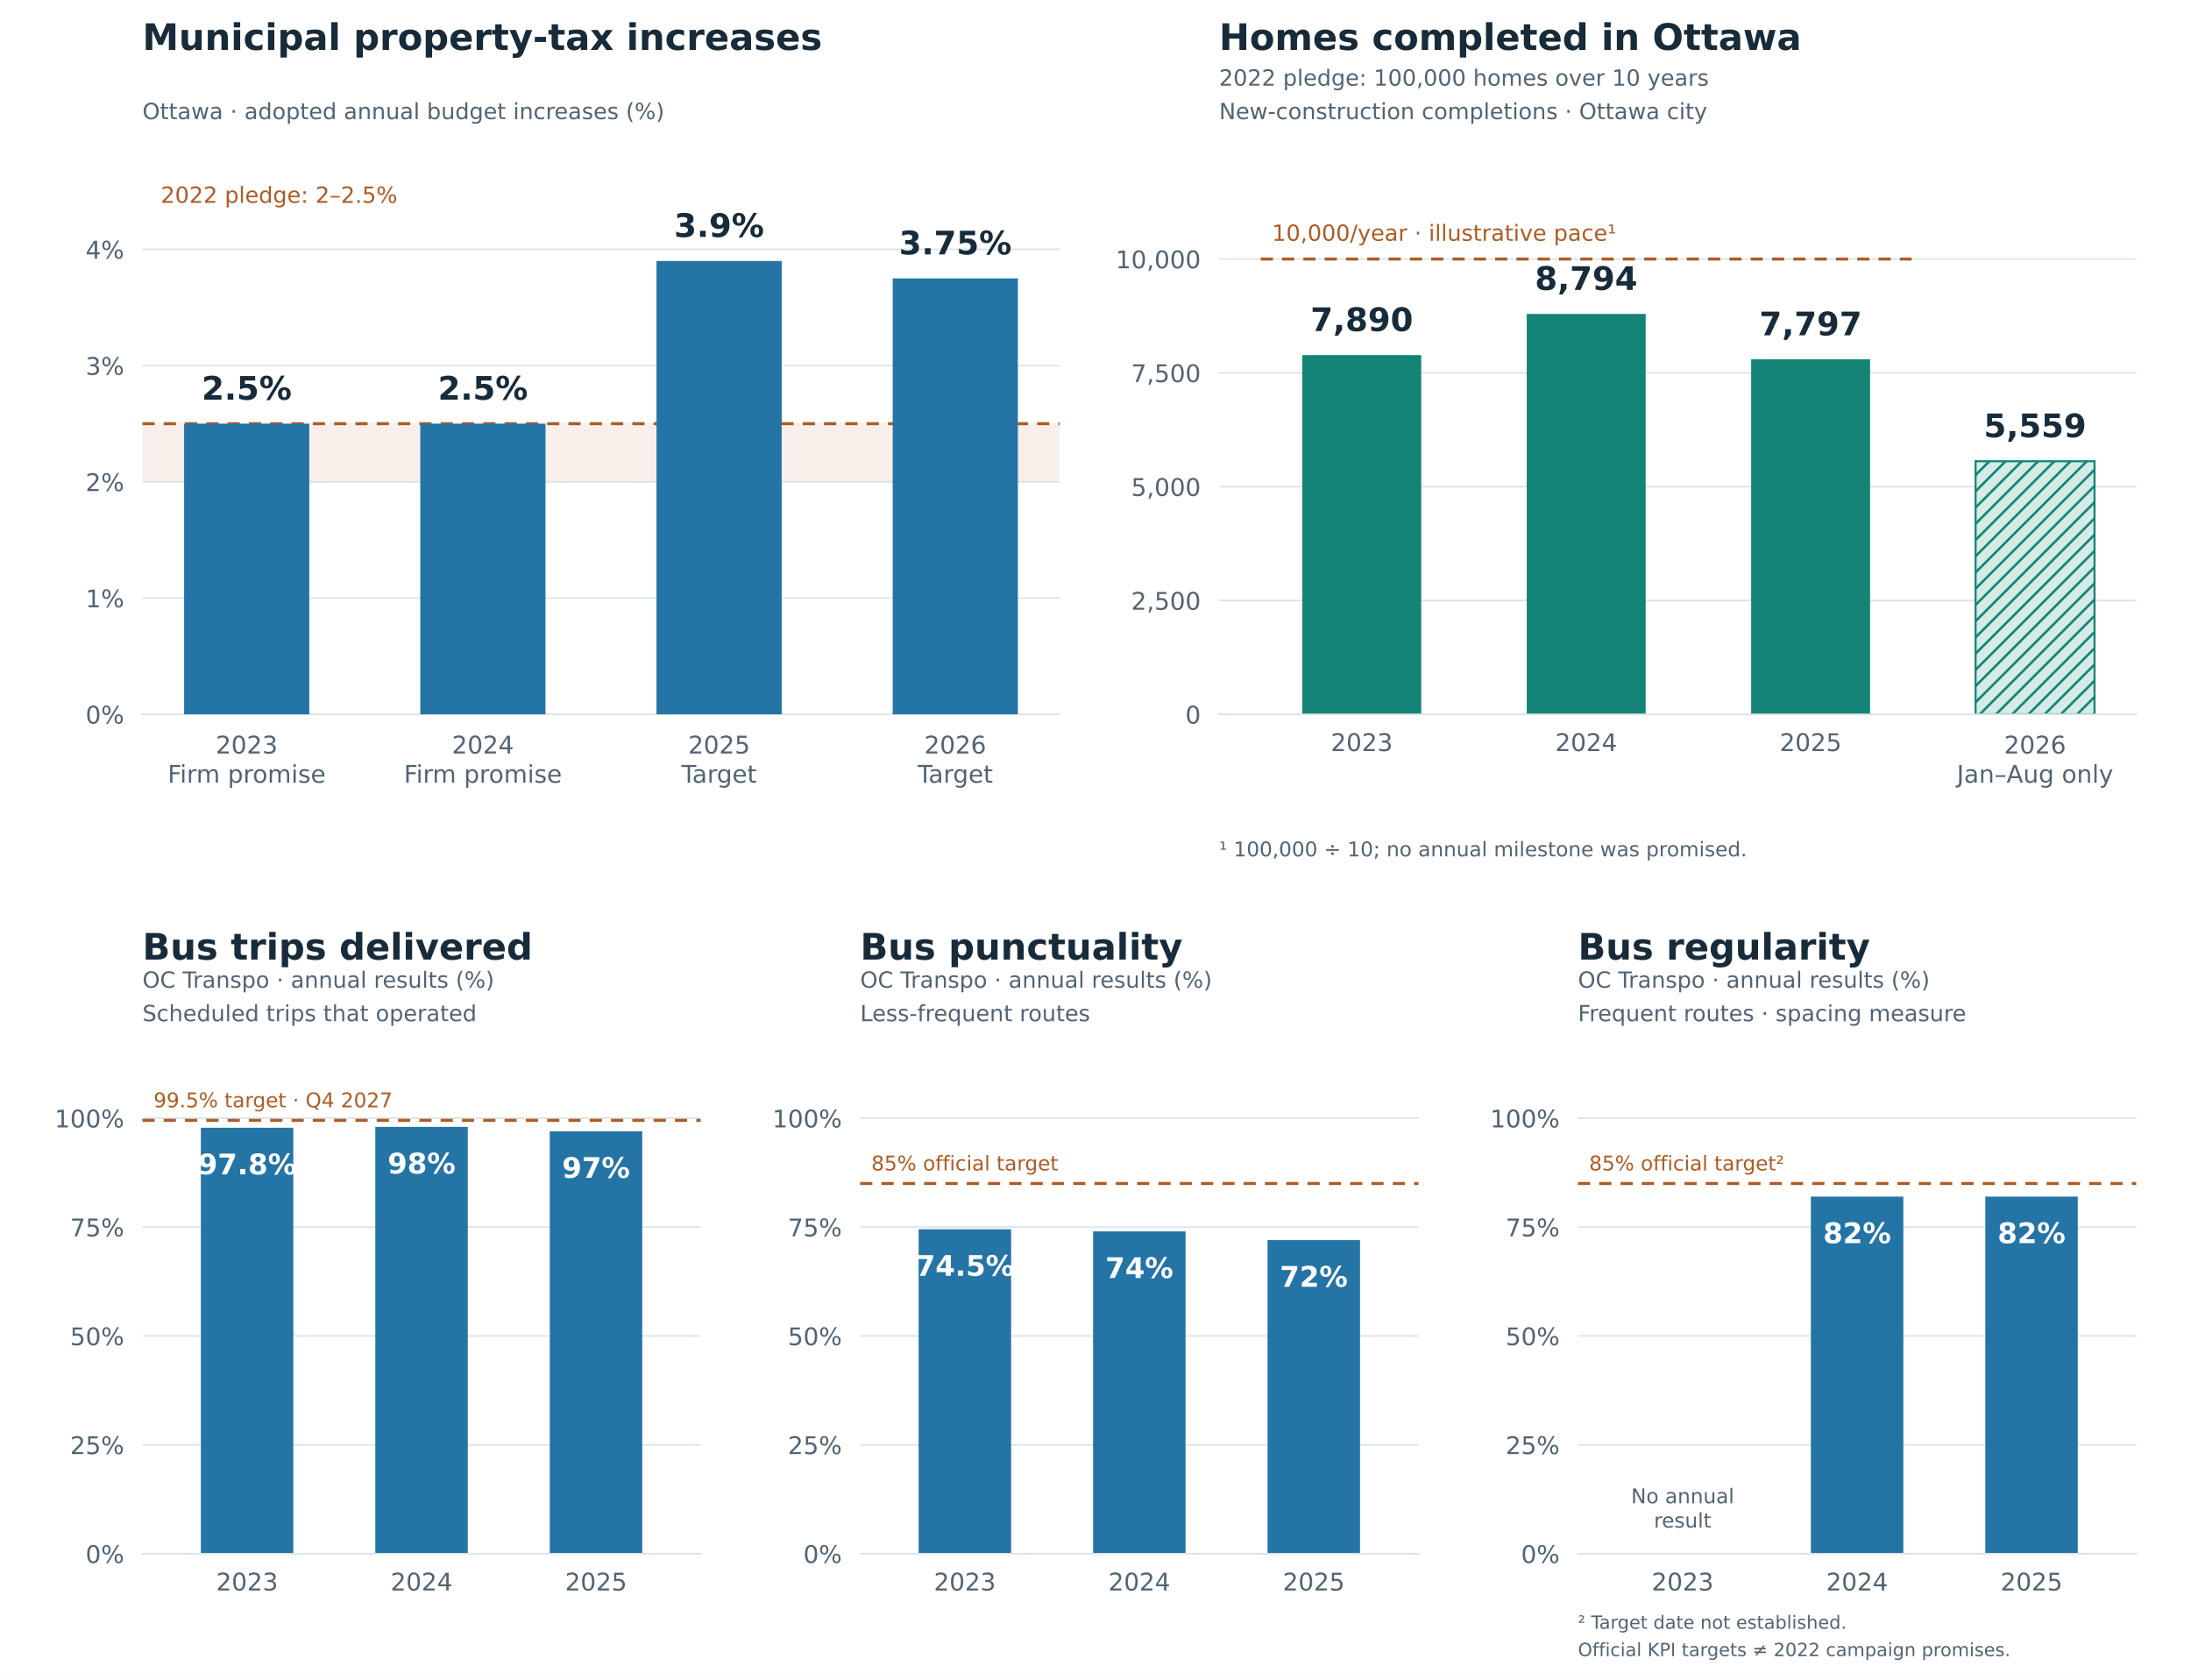
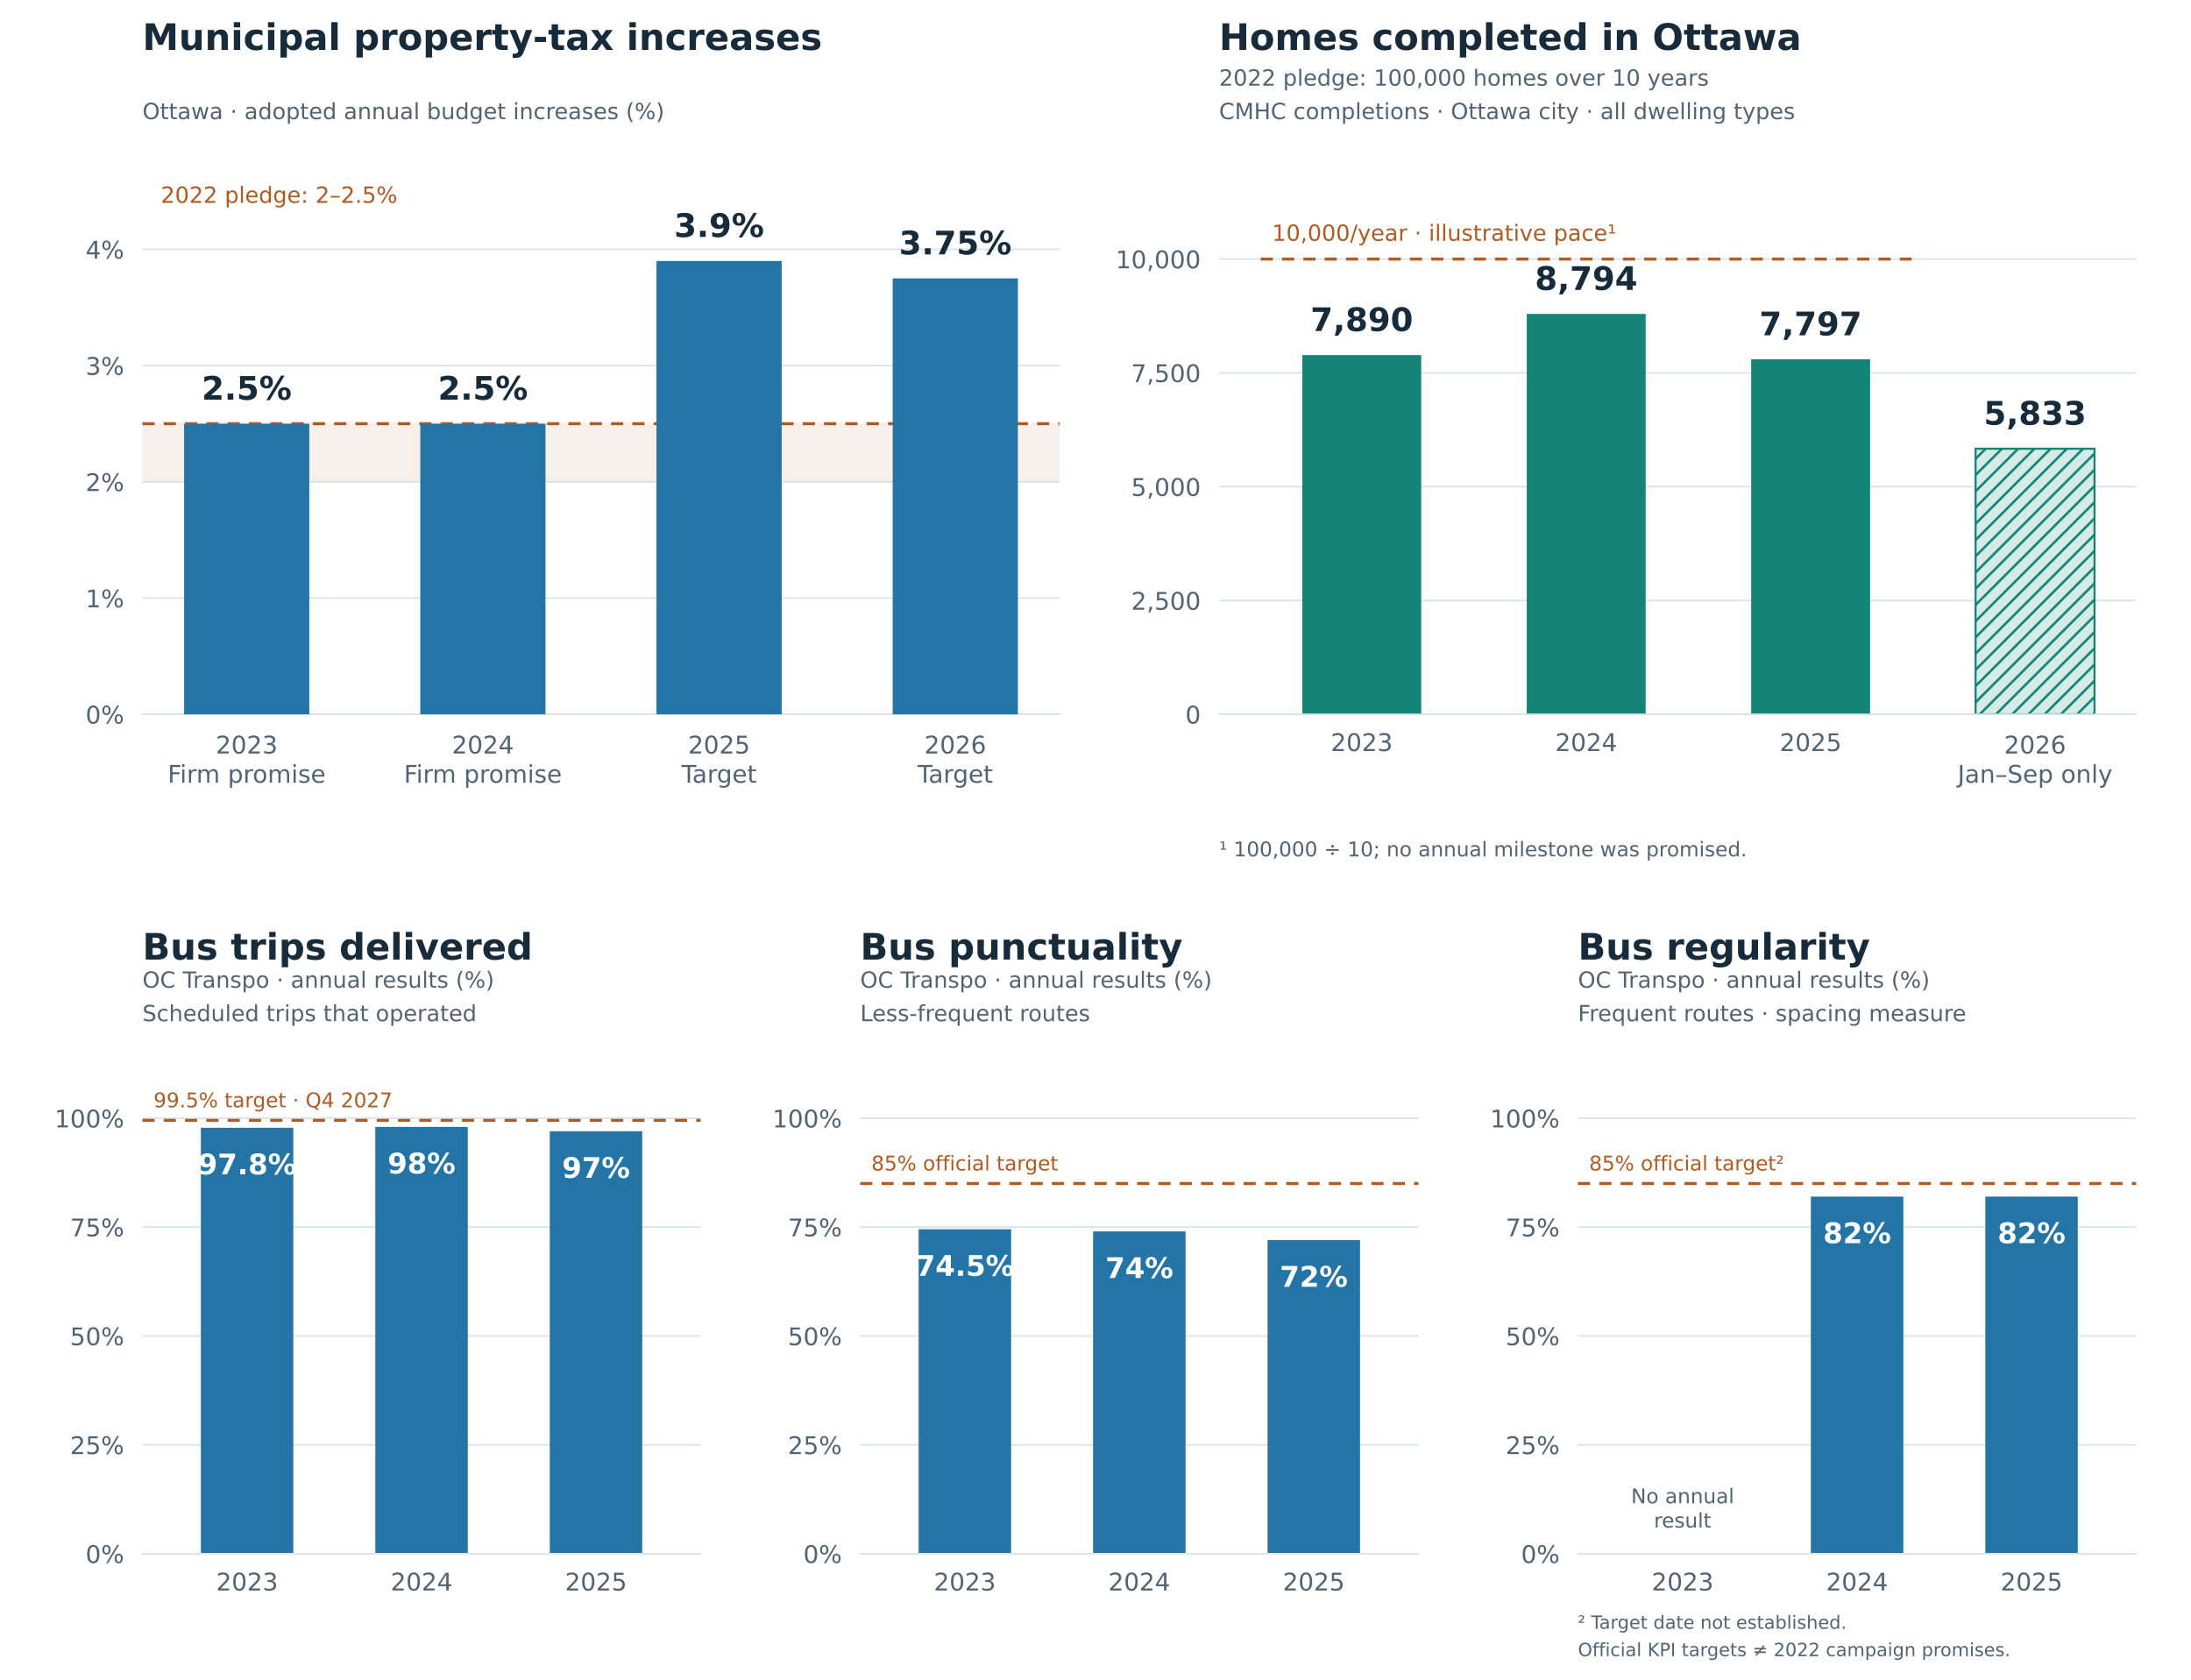
<svg xmlns="http://www.w3.org/2000/svg" width="1080pt" height="828pt" viewBox="0 0 1080 828" version="1.1">
  <defs>
    <style type="text/css">*{stroke-linejoin: round; stroke-linecap: butt}</style>
  </defs>
  <g id="figure_1">
    <g id="patch_1">
      <path d="M 0 828  L 1080 828  L 1080 0  L 0 0  z " style="fill: #ffffff" />
    </g>
    <g id="axes_1">
      <g id="patch_2">
        <path d="M 70.2 352.116  L 522.288 352.116  L 522.288 82.8  L 70.2 82.8  z " style="fill: #ffffff" />
      </g>
      <g id="patch_3">
-         <path d="M 70.2 237.513  L 522.288 237.513  L 522.288 208.863  L 70.2 208.863  z " clip-path="url(#pefe324ab2c)" style="fill: #ad5c25; opacity: 0.1; stroke: #ad5c25; stroke-linejoin: miter" />
+         <path d="M 70.2 237.513  L 522.288 237.513  L 522.288 208.863  L 70.2 208.863  z " clip-path="url(#p82dbaaf440)" style="fill: #ad5c25; opacity: 0.1; stroke: #ad5c25; stroke-linejoin: miter" />
      </g>
      <g id="matplotlib.axis_1">
        <g id="xtick_1">
          <g id="line2d_1" />
          <g id="text_1">
            <text style="font-size: 12px; font-family: 'DejaVu Sans'; fill: #526473" transform="translate(106.3327 371.434)">2023</text>
            <text style="font-size: 12px; font-family: 'DejaVu Sans'; fill: #526473" transform="translate(82.66556 385.8373)">Firm promise</text>
          </g>
        </g>
        <g id="xtick_2">
          <g id="line2d_2" />
          <g id="text_2">
            <text style="font-size: 12px; font-family: 'DejaVu Sans'; fill: #526473" transform="translate(222.7602 371.434)">2024</text>
            <text style="font-size: 12px; font-family: 'DejaVu Sans'; fill: #526473" transform="translate(199.0931 385.8373)">Firm promise</text>
          </g>
        </g>
        <g id="xtick_3">
          <g id="line2d_3" />
          <g id="text_3">
            <text style="font-size: 12px; font-family: 'DejaVu Sans'; fill: #526473" transform="translate(339.1878 371.434)">2025</text>
            <text style="font-size: 12px; font-family: 'DejaVu Sans'; fill: #526473" transform="translate(335.8943 385.8364)">Target</text>
          </g>
        </g>
        <g id="xtick_4">
          <g id="line2d_4" />
          <g id="text_4">
            <text style="font-size: 12px; font-family: 'DejaVu Sans'; fill: #526473" transform="translate(455.6153 371.434)">2026</text>
            <text style="font-size: 12px; font-family: 'DejaVu Sans'; fill: #526473" transform="translate(452.3218 385.8364)">Target</text>
          </g>
        </g>
      </g>
      <g id="matplotlib.axis_2">
        <g id="ytick_1">
          <g id="line2d_5">
-             <path d="M 70.2 352.116  L 522.288 352.116  " clip-path="url(#pefe324ab2c)" style="fill: none; stroke: #dce3e7; stroke-width: 0.8; stroke-linecap: square" />
+             <path d="M 70.2 352.116  L 522.288 352.116  " clip-path="url(#p82dbaaf440)" style="fill: none; stroke: #dce3e7; stroke-width: 0.8; stroke-linecap: square" />
          </g>
          <g id="line2d_6" />
          <g id="text_5">
            <text style="font-size: 12px; font-family: 'DejaVu Sans'; text-anchor: end; fill: #526473" x="61.2" y="356.674" transform="rotate(-0 61.2 356.6743)">0%</text>
          </g>
        </g>
        <g id="ytick_2">
          <g id="line2d_7">
-             <path d="M 70.2 294.814  L 522.288 294.814  " clip-path="url(#pefe324ab2c)" style="fill: none; stroke: #dce3e7; stroke-width: 0.8; stroke-linecap: square" />
+             <path d="M 70.2 294.814  L 522.288 294.814  " clip-path="url(#p82dbaaf440)" style="fill: none; stroke: #dce3e7; stroke-width: 0.8; stroke-linecap: square" />
          </g>
          <g id="line2d_8" />
          <g id="text_6">
            <text style="font-size: 12px; font-family: 'DejaVu Sans'; text-anchor: end; fill: #526473" x="61.2" y="299.373" transform="rotate(-0 61.2 299.3731)">1%</text>
          </g>
        </g>
        <g id="ytick_3">
          <g id="line2d_9">
-             <path d="M 70.2 237.513  L 522.288 237.513  " clip-path="url(#pefe324ab2c)" style="fill: none; stroke: #dce3e7; stroke-width: 0.8; stroke-linecap: square" />
+             <path d="M 70.2 237.513  L 522.288 237.513  " clip-path="url(#p82dbaaf440)" style="fill: none; stroke: #dce3e7; stroke-width: 0.8; stroke-linecap: square" />
          </g>
          <g id="line2d_10" />
          <g id="text_7">
            <text style="font-size: 12px; font-family: 'DejaVu Sans'; text-anchor: end; fill: #526473" x="61.2" y="242.072" transform="rotate(-0 61.2 242.0719)">2%</text>
          </g>
        </g>
        <g id="ytick_4">
          <g id="line2d_11">
-             <path d="M 70.2 180.212  L 522.288 180.212  " clip-path="url(#pefe324ab2c)" style="fill: none; stroke: #dce3e7; stroke-width: 0.8; stroke-linecap: square" />
+             <path d="M 70.2 180.212  L 522.288 180.212  " clip-path="url(#p82dbaaf440)" style="fill: none; stroke: #dce3e7; stroke-width: 0.8; stroke-linecap: square" />
          </g>
          <g id="line2d_12" />
          <g id="text_8">
            <text style="font-size: 12px; font-family: 'DejaVu Sans'; text-anchor: end; fill: #526473" x="61.2" y="184.771" transform="rotate(-0 61.2 184.7706)">3%</text>
          </g>
        </g>
        <g id="ytick_5">
          <g id="line2d_13">
-             <path d="M 70.2 122.911  L 522.288 122.911  " clip-path="url(#pefe324ab2c)" style="fill: none; stroke: #dce3e7; stroke-width: 0.8; stroke-linecap: square" />
+             <path d="M 70.2 122.911  L 522.288 122.911  " clip-path="url(#p82dbaaf440)" style="fill: none; stroke: #dce3e7; stroke-width: 0.8; stroke-linecap: square" />
          </g>
          <g id="line2d_14" />
          <g id="text_9">
            <text style="font-size: 12px; font-family: 'DejaVu Sans'; text-anchor: end; fill: #526473" x="61.2" y="127.469" transform="rotate(-0 61.2 127.4694)">4%</text>
          </g>
        </g>
      </g>
      <g id="line2d_15">
-         <path d="M 70.2 208.863  L 522.288 208.863  " clip-path="url(#pefe324ab2c)" style="fill: none; stroke-dasharray: 6,4.5; stroke-dashoffset: 0; stroke: #ad5c25; stroke-width: 1.5" />
+         <path d="M 70.2 208.863  L 522.288 208.863  " clip-path="url(#p82dbaaf440)" style="fill: none; stroke-dasharray: 6,4.5; stroke-dashoffset: 0; stroke: #ad5c25; stroke-width: 1.5" />
      </g>
      <g id="patch_4">
        <path d="M 70.2 352.116  L 522.288 352.116  " style="fill: none; stroke: #dce3e7; stroke-width: 0.8; stroke-linejoin: miter; stroke-linecap: square" />
      </g>
      <g id="text_10">
        <text style="font-weight: 700; font-size: 18px; font-family: 'DejaVu Sans'; text-anchor: start; fill: #172b3a" x="70.2" y="24.613" transform="rotate(-0 70.2 24.61264)">Municipal property-tax increases</text>
      </g>
      <g id="text_11">
        <text style="font-size: 11px; font-family: 'DejaVu Sans'; text-anchor: start; fill: #526473" x="70.2" y="58.733" transform="rotate(-0 70.2 58.73321)">Ottawa · adopted annual budget increases (%)</text>
      </g>
      <g id="text_12">
        <text style="font-size: 11px; font-family: 'DejaVu Sans'; text-anchor: start; fill: #ad5c25" x="79.242" y="99.99" transform="rotate(-0 79.24176 99.99036)">2022 pledge: 2–2.5%</text>
      </g>
      <g id="patch_5">
-         <path d="M 90.749 352.116  L 152.456 352.116  L 152.456 208.863  L 90.749 208.863  z " clip-path="url(#pefe324ab2c)" style="fill: #2474a6" />
+         <path d="M 90.749 352.116  L 152.456 352.116  L 152.456 208.863  L 90.749 208.863  z " clip-path="url(#p82dbaaf440)" style="fill: #2474a6" />
      </g>
      <g id="patch_6">
-         <path d="M 207.177 352.116  L 268.884 352.116  L 268.884 208.863  L 207.177 208.863  z " clip-path="url(#pefe324ab2c)" style="fill: #2474a6" />
+         <path d="M 207.177 352.116  L 268.884 352.116  L 268.884 208.863  L 207.177 208.863  z " clip-path="url(#p82dbaaf440)" style="fill: #2474a6" />
      </g>
      <g id="patch_7">
-         <path d="M 323.604 352.116  L 385.311 352.116  L 385.311 128.641  L 323.604 128.641  z " clip-path="url(#pefe324ab2c)" style="fill: #2474a6" />
+         <path d="M 323.604 352.116  L 385.311 352.116  L 385.311 128.641  L 323.604 128.641  z " clip-path="url(#p82dbaaf440)" style="fill: #2474a6" />
      </g>
      <g id="patch_8">
-         <path d="M 440.032 352.116  L 501.739 352.116  L 501.739 137.236  L 440.032 137.236  z " clip-path="url(#pefe324ab2c)" style="fill: #2474a6" />
+         <path d="M 440.032 352.116  L 501.739 352.116  L 501.739 137.236  L 440.032 137.236  z " clip-path="url(#p82dbaaf440)" style="fill: #2474a6" />
      </g>
      <g id="text_13">
        <text style="font-weight: 700; font-size: 16px; font-family: 'DejaVu Sans'; text-anchor: middle; fill: #172b3a" x="121.603" y="197.019" transform="rotate(-0 121.6027 197.0189)">2.5%</text>
      </g>
      <g id="text_14">
        <text style="font-weight: 700; font-size: 16px; font-family: 'DejaVu Sans'; text-anchor: middle; fill: #172b3a" x="238.03" y="197.019" transform="rotate(-0 238.0302 197.0189)">2.5%</text>
      </g>
      <g id="text_15">
        <text style="font-weight: 700; font-size: 16px; font-family: 'DejaVu Sans'; text-anchor: middle; fill: #172b3a" x="354.458" y="116.797" transform="rotate(-0 354.4578 116.7972)">3.9%</text>
      </g>
      <g id="text_16">
        <text style="font-weight: 700; font-size: 16px; font-family: 'DejaVu Sans'; text-anchor: middle; fill: #172b3a" x="470.885" y="125.392" transform="rotate(-0 470.8853 125.3924)">3.75%</text>
      </g>
    </g>
    <g id="axes_2">
      <g id="patch_9">
        <path d="M 600.912 352.116  L 1053 352.116  L 1053 82.8  L 600.912 82.8  z " style="fill: #ffffff" />
      </g>
      <g id="matplotlib.axis_3">
        <g id="xtick_5">
          <g id="line2d_16" />
          <g id="text_17">
            <text style="font-size: 12px; font-family: 'DejaVu Sans'; text-anchor: middle; fill: #526473" x="671.245" y="370.233" transform="rotate(-0 671.2448 370.2329)">2023</text>
          </g>
        </g>
        <g id="xtick_6">
          <g id="line2d_17" />
          <g id="text_18">
            <text style="font-size: 12px; font-family: 'DejaVu Sans'; text-anchor: middle; fill: #526473" x="781.874" y="370.233" transform="rotate(-0 781.8744 370.2329)">2024</text>
          </g>
        </g>
        <g id="xtick_7">
          <g id="line2d_18" />
          <g id="text_19">
            <text style="font-size: 12px; font-family: 'DejaVu Sans'; text-anchor: middle; fill: #526473" x="892.504" y="370.233" transform="rotate(-0 892.5041 370.2329)">2025</text>
          </g>
        </g>
        <g id="xtick_8">
          <g id="line2d_19" />
          <g id="text_20">
            <text style="font-size: 12px; font-family: 'DejaVu Sans'; fill: #526473" transform="translate(987.8637 371.434)">2026</text>
-             <text style="font-size: 12px; font-family: 'DejaVu Sans'; fill: #526473" transform="translate(964.5696 385.8373)">Jan–Aug only</text>
+             <text style="font-size: 12px; font-family: 'DejaVu Sans'; fill: #526473" transform="translate(964.9756 385.8373)">Jan–Sep only</text>
          </g>
        </g>
      </g>
      <g id="matplotlib.axis_4">
        <g id="ytick_6">
          <g id="line2d_20">
-             <path d="M 600.912 352.116  L 1053 352.116  " clip-path="url(#pe511a6ff81)" style="fill: none; stroke: #dce3e7; stroke-width: 0.8; stroke-linecap: square" />
+             <path d="M 600.912 352.116  L 1053 352.116  " clip-path="url(#pb4e4b5c443)" style="fill: none; stroke: #dce3e7; stroke-width: 0.8; stroke-linecap: square" />
          </g>
          <g id="line2d_21" />
          <g id="text_21">
            <text style="font-size: 12px; font-family: 'DejaVu Sans'; text-anchor: end; fill: #526473" x="591.912" y="356.674" transform="rotate(-0 591.912 356.6743)">0</text>
          </g>
        </g>
        <g id="ytick_7">
          <g id="line2d_22">
-             <path d="M 600.912 296.008  L 1053 296.008  " clip-path="url(#pe511a6ff81)" style="fill: none; stroke: #dce3e7; stroke-width: 0.8; stroke-linecap: square" />
+             <path d="M 600.912 296.008  L 1053 296.008  " clip-path="url(#pb4e4b5c443)" style="fill: none; stroke: #dce3e7; stroke-width: 0.8; stroke-linecap: square" />
          </g>
          <g id="line2d_23" />
          <g id="text_22">
            <text style="font-size: 12px; font-family: 'DejaVu Sans'; text-anchor: end; fill: #526473" x="591.912" y="300.567" transform="rotate(-0 591.912 300.5668)">2,500</text>
          </g>
        </g>
        <g id="ytick_8">
          <g id="line2d_24">
-             <path d="M 600.912 239.901  L 1053 239.901  " clip-path="url(#pe511a6ff81)" style="fill: none; stroke: #dce3e7; stroke-width: 0.8; stroke-linecap: square" />
+             <path d="M 600.912 239.901  L 1053 239.901  " clip-path="url(#pb4e4b5c443)" style="fill: none; stroke: #dce3e7; stroke-width: 0.8; stroke-linecap: square" />
          </g>
          <g id="line2d_25" />
          <g id="text_23">
            <text style="font-size: 12px; font-family: 'DejaVu Sans'; text-anchor: end; fill: #526473" x="591.912" y="244.459" transform="rotate(-0 591.912 244.4594)">5,000</text>
          </g>
        </g>
        <g id="ytick_9">
          <g id="line2d_26">
-             <path d="M 600.912 183.793  L 1053 183.793  " clip-path="url(#pe511a6ff81)" style="fill: none; stroke: #dce3e7; stroke-width: 0.8; stroke-linecap: square" />
+             <path d="M 600.912 183.793  L 1053 183.793  " clip-path="url(#pb4e4b5c443)" style="fill: none; stroke: #dce3e7; stroke-width: 0.8; stroke-linecap: square" />
          </g>
          <g id="line2d_27" />
          <g id="text_24">
            <text style="font-size: 12px; font-family: 'DejaVu Sans'; text-anchor: end; fill: #526473" x="591.912" y="188.352" transform="rotate(-0 591.912 188.352)">7,500</text>
          </g>
        </g>
        <g id="ytick_10">
          <g id="line2d_28">
-             <path d="M 600.912 127.686  L 1053 127.686  " clip-path="url(#pe511a6ff81)" style="fill: none; stroke: #dce3e7; stroke-width: 0.8; stroke-linecap: square" />
+             <path d="M 600.912 127.686  L 1053 127.686  " clip-path="url(#pb4e4b5c443)" style="fill: none; stroke: #dce3e7; stroke-width: 0.8; stroke-linecap: square" />
          </g>
          <g id="line2d_29" />
          <g id="text_25">
            <text style="font-size: 12px; font-family: 'DejaVu Sans'; text-anchor: end; fill: #526473" x="591.912" y="132.245" transform="rotate(-0 591.912 132.2445)">10,000</text>
          </g>
        </g>
      </g>
      <g id="patch_10">
-         <path d="M 641.928 352.116  L 700.562 352.116  L 700.562 175.041  L 641.928 175.041  z " clip-path="url(#pe511a6ff81)" style="fill: #148477" />
+         <path d="M 641.928 352.116  L 700.562 352.116  L 700.562 175.041  L 641.928 175.041  z " clip-path="url(#pb4e4b5c443)" style="fill: #148477" />
      </g>
      <g id="patch_11">
-         <path d="M 752.558 352.116  L 811.191 352.116  L 811.191 154.752  L 752.558 154.752  z " clip-path="url(#pe511a6ff81)" style="fill: #148477" />
+         <path d="M 752.558 352.116  L 811.191 352.116  L 811.191 154.752  L 752.558 154.752  z " clip-path="url(#pb4e4b5c443)" style="fill: #148477" />
      </g>
      <g id="patch_12">
-         <path d="M 863.187 352.116  L 921.821 352.116  L 921.821 177.128  L 863.187 177.128  z " clip-path="url(#pe511a6ff81)" style="fill: #148477" />
+         <path d="M 863.187 352.116  L 921.821 352.116  L 921.821 177.128  L 863.187 177.128  z " clip-path="url(#pb4e4b5c443)" style="fill: #148477" />
      </g>
      <g id="patch_13">
-         <path d="M 973.817 352.116  L 1032.451 352.116  L 1032.451 227.355  L 973.817 227.355  z " clip-path="url(#pe511a6ff81)" style="fill: url(#h8da17c553e); stroke: #148477; stroke-linejoin: miter" />
+         <path d="M 973.817 352.116  L 1032.451 352.116  L 1032.451 221.206  L 973.817 221.206  z " clip-path="url(#pb4e4b5c443)" style="fill: url(#h03a1391326); stroke: #148477; stroke-linejoin: miter" />
      </g>
      <g id="LineCollection_1">
-         <path d="M 621.461 127.686  L 942.287 127.686  " clip-path="url(#pe511a6ff81)" style="fill: none; stroke-dasharray: 6,4.5; stroke-dashoffset: 0; stroke: #ad5c25; stroke-width: 1.5" />
+         <path d="M 621.461 127.686  L 942.287 127.686  " clip-path="url(#pb4e4b5c443)" style="fill: none; stroke-dasharray: 6,4.5; stroke-dashoffset: 0; stroke: #ad5c25; stroke-width: 1.5" />
      </g>
      <g id="patch_14">
        <path d="M 600.912 352.116  L 1053 352.116  " style="fill: none; stroke: #dce3e7; stroke-width: 0.8; stroke-linejoin: miter; stroke-linecap: square" />
      </g>
      <g id="text_26">
        <text style="font-weight: 700; font-size: 18px; font-family: 'DejaVu Sans'; text-anchor: start; fill: #172b3a" x="600.912" y="24.613" transform="rotate(-0 600.912 24.61264)">Homes completed in Ottawa</text>
      </g>
      <g id="text_27">
        <text style="font-size: 11px; font-family: 'DejaVu Sans'; fill: #526473" transform="translate(600.912 42.23321)">2022 pledge: 100,000 homes over 10 years</text>
-         <text style="font-size: 11px; font-family: 'DejaVu Sans'; fill: #526473" transform="translate(600.912 58.73321)">New-construction completions · Ottawa city</text>
+         <text style="font-size: 11px; font-family: 'DejaVu Sans'; fill: #526473" transform="translate(600.912 58.73321)">CMHC completions · Ottawa city · all dwelling types</text>
      </g>
      <g id="text_28">
        <text style="font-size: 11px; font-family: 'DejaVu Sans'; text-anchor: start; fill: #ad5c25" x="626.993" y="118.709" transform="rotate(-0 626.9929 118.7088)">10,000/year · illustrative pace¹</text>
      </g>
      <g id="text_29">
        <text style="font-weight: 700; font-size: 16px; font-family: 'DejaVu Sans'; text-anchor: middle; fill: #172b3a" x="671.245" y="163.197" transform="rotate(-0 671.2448 163.1969)">7,890</text>
      </g>
      <g id="text_30">
        <text style="font-weight: 700; font-size: 16px; font-family: 'DejaVu Sans'; text-anchor: middle; fill: #172b3a" x="781.874" y="142.908" transform="rotate(-0 781.8744 142.9084)">8,794</text>
      </g>
      <g id="text_31">
        <text style="font-weight: 700; font-size: 16px; font-family: 'DejaVu Sans'; text-anchor: middle; fill: #172b3a" x="892.504" y="165.284" transform="rotate(-0 892.5041 165.2841)">7,797</text>
      </g>
      <g id="text_32">
-         <text style="font-weight: 700; font-size: 16px; font-family: 'DejaVu Sans'; text-anchor: middle; fill: #172b3a" x="1003.134" y="215.511" transform="rotate(-0 1003.134 215.5114)">5,559</text>
+         <text style="font-weight: 700; font-size: 16px; font-family: 'DejaVu Sans'; text-anchor: middle; fill: #172b3a" x="1003.134" y="209.362" transform="rotate(-0 1003.134 209.3621)">5,833</text>
      </g>
      <g id="text_33">
        <text style="font-size: 10px; font-family: 'DejaVu Sans'; text-anchor: start; fill: #526473" x="600.912" y="422.138" transform="rotate(-0 600.912 422.1378)">¹ 100,000 ÷ 10; no annual milestone was promised.</text>
      </g>
    </g>
    <g id="axes_3">
      <g id="patch_15">
        <path d="M 70.2 765.9  L 345.384 765.9  L 345.384 525.44  L 70.2 525.44  z " style="fill: #ffffff" />
      </g>
      <g id="matplotlib.axis_5">
        <g id="xtick_9">
          <g id="line2d_30" />
          <g id="text_34">
            <text style="font-size: 12px; font-family: 'DejaVu Sans'; text-anchor: middle; fill: #526473" x="121.797" y="784.017" transform="rotate(-0 121.797 784.0172)">2023</text>
          </g>
        </g>
        <g id="xtick_10">
          <g id="line2d_31" />
          <g id="text_35">
            <text style="font-size: 12px; font-family: 'DejaVu Sans'; text-anchor: middle; fill: #526473" x="207.792" y="784.017" transform="rotate(-0 207.792 784.0172)">2024</text>
          </g>
        </g>
        <g id="xtick_11">
          <g id="line2d_32" />
          <g id="text_36">
            <text style="font-size: 12px; font-family: 'DejaVu Sans'; text-anchor: middle; fill: #526473" x="293.787" y="784.017" transform="rotate(-0 293.787 784.0172)">2025</text>
          </g>
        </g>
      </g>
      <g id="matplotlib.axis_6">
        <g id="ytick_11">
          <g id="line2d_33">
-             <path d="M 70.2 765.9  L 345.384 765.9  " clip-path="url(#p447f1c9e11)" style="fill: none; stroke: #dce3e7; stroke-width: 0.8; stroke-linecap: square" />
+             <path d="M 70.2 765.9  L 345.384 765.9  " clip-path="url(#p7a4ff01f68)" style="fill: none; stroke: #dce3e7; stroke-width: 0.8; stroke-linecap: square" />
          </g>
          <g id="line2d_34" />
          <g id="text_37">
            <text style="font-size: 12px; font-family: 'DejaVu Sans'; text-anchor: end; fill: #526473" x="61.2" y="770.459" transform="rotate(-0 61.2 770.4586)">0%</text>
          </g>
        </g>
        <g id="ytick_12">
          <g id="line2d_35">
-             <path d="M 70.2 712.226  L 345.384 712.226  " clip-path="url(#p447f1c9e11)" style="fill: none; stroke: #dce3e7; stroke-width: 0.8; stroke-linecap: square" />
+             <path d="M 70.2 712.226  L 345.384 712.226  " clip-path="url(#p7a4ff01f68)" style="fill: none; stroke: #dce3e7; stroke-width: 0.8; stroke-linecap: square" />
          </g>
          <g id="line2d_36" />
          <g id="text_38">
            <text style="font-size: 12px; font-family: 'DejaVu Sans'; text-anchor: end; fill: #526473" x="61.2" y="716.784" transform="rotate(-0 61.2 716.7844)">25%</text>
          </g>
        </g>
        <g id="ytick_13">
          <g id="line2d_37">
-             <path d="M 70.2 658.552  L 345.384 658.552  " clip-path="url(#p447f1c9e11)" style="fill: none; stroke: #dce3e7; stroke-width: 0.8; stroke-linecap: square" />
+             <path d="M 70.2 658.552  L 345.384 658.552  " clip-path="url(#p7a4ff01f68)" style="fill: none; stroke: #dce3e7; stroke-width: 0.8; stroke-linecap: square" />
          </g>
          <g id="line2d_38" />
          <g id="text_39">
            <text style="font-size: 12px; font-family: 'DejaVu Sans'; text-anchor: end; fill: #526473" x="61.2" y="663.11" transform="rotate(-0 61.2 663.1102)">50%</text>
          </g>
        </g>
        <g id="ytick_14">
          <g id="line2d_39">
-             <path d="M 70.2 604.877  L 345.384 604.877  " clip-path="url(#p447f1c9e11)" style="fill: none; stroke: #dce3e7; stroke-width: 0.8; stroke-linecap: square" />
+             <path d="M 70.2 604.877  L 345.384 604.877  " clip-path="url(#p7a4ff01f68)" style="fill: none; stroke: #dce3e7; stroke-width: 0.8; stroke-linecap: square" />
          </g>
          <g id="line2d_40" />
          <g id="text_40">
            <text style="font-size: 12px; font-family: 'DejaVu Sans'; text-anchor: end; fill: #526473" x="61.2" y="609.436" transform="rotate(-0 61.2 609.436)">75%</text>
          </g>
        </g>
        <g id="ytick_15">
          <g id="line2d_41">
-             <path d="M 70.2 551.203  L 345.384 551.203  " clip-path="url(#p447f1c9e11)" style="fill: none; stroke: #dce3e7; stroke-width: 0.8; stroke-linecap: square" />
+             <path d="M 70.2 551.203  L 345.384 551.203  " clip-path="url(#p7a4ff01f68)" style="fill: none; stroke: #dce3e7; stroke-width: 0.8; stroke-linecap: square" />
          </g>
          <g id="line2d_42" />
          <g id="text_41">
            <text style="font-size: 12px; font-family: 'DejaVu Sans'; text-anchor: end; fill: #526473" x="61.2" y="555.762" transform="rotate(-0 61.2 555.7618)">100%</text>
          </g>
        </g>
      </g>
      <g id="patch_16">
-         <path d="M 99.008 765.9  L 144.586 765.9  L 144.586 555.927  L 99.008 555.927  z " clip-path="url(#p447f1c9e11)" style="fill: #2474a6" />
+         <path d="M 99.008 765.9  L 144.586 765.9  L 144.586 555.927  L 99.008 555.927  z " clip-path="url(#p7a4ff01f68)" style="fill: #2474a6" />
      </g>
      <g id="patch_17">
-         <path d="M 185.003 765.9  L 230.581 765.9  L 230.581 555.497  L 185.003 555.497  z " clip-path="url(#p447f1c9e11)" style="fill: #2474a6" />
+         <path d="M 185.003 765.9  L 230.581 765.9  L 230.581 555.497  L 185.003 555.497  z " clip-path="url(#p7a4ff01f68)" style="fill: #2474a6" />
      </g>
      <g id="patch_18">
-         <path d="M 270.998 765.9  L 316.576 765.9  L 316.576 557.644  L 270.998 557.644  z " clip-path="url(#p447f1c9e11)" style="fill: #2474a6" />
+         <path d="M 270.998 765.9  L 316.576 765.9  L 316.576 557.644  L 270.998 557.644  z " clip-path="url(#p7a4ff01f68)" style="fill: #2474a6" />
      </g>
      <g id="line2d_43">
-         <path d="M 70.2 552.277  L 345.384 552.277  " clip-path="url(#p447f1c9e11)" style="fill: none; stroke-dasharray: 6,4.5; stroke-dashoffset: 0; stroke: #ad5c25; stroke-width: 1.5" />
+         <path d="M 70.2 552.277  L 345.384 552.277  " clip-path="url(#p7a4ff01f68)" style="fill: none; stroke-dasharray: 6,4.5; stroke-dashoffset: 0; stroke: #ad5c25; stroke-width: 1.5" />
      </g>
      <g id="patch_19">
        <path d="M 70.2 765.9  L 345.384 765.9  " style="fill: none; stroke: #dce3e7; stroke-width: 0.8; stroke-linejoin: miter; stroke-linecap: square" />
      </g>
      <g id="text_42">
        <text style="font-weight: 700; font-size: 18px; font-family: 'DejaVu Sans'; text-anchor: start; fill: #172b3a" x="70.2" y="473.023" transform="rotate(-0 70.2 473.0233)">Bus trips delivered</text>
      </g>
      <g id="text_43">
        <text style="font-size: 11px; font-family: 'DejaVu Sans'; fill: #526473" transform="translate(70.2 486.8926)">OC Transpo · annual results (%)</text>
        <text style="font-size: 11px; font-family: 'DejaVu Sans'; fill: #526473" transform="translate(70.2 503.3926)">Scheduled trips that operated</text>
      </g>
      <g id="text_44">
        <text style="font-size: 10px; font-family: 'DejaVu Sans'; text-anchor: start; fill: #ad5c25" x="75.704" y="545.836" transform="rotate(-0 75.70368 545.8358)">99.5% target · Q4 2027</text>
      </g>
      <g id="text_45">
        <text style="font-weight: 700; font-size: 14px; font-family: 'DejaVu Sans'; text-anchor: middle; fill: #ffffff" x="121.797" y="578.886" transform="rotate(-0 121.797 578.8859)">97.8%</text>
      </g>
      <g id="text_46">
        <text style="font-weight: 700; font-size: 14px; font-family: 'DejaVu Sans'; text-anchor: middle; fill: #ffffff" x="207.792" y="578.457" transform="rotate(-0 207.792 578.4566)">98%</text>
      </g>
      <g id="text_47">
        <text style="font-weight: 700; font-size: 14px; font-family: 'DejaVu Sans'; text-anchor: middle; fill: #ffffff" x="293.787" y="580.604" transform="rotate(-0 293.787 580.6035)">97%</text>
      </g>
    </g>
    <g id="axes_4">
      <g id="patch_20">
        <path d="M 424.008 765.9  L 699.192 765.9  L 699.192 525.44  L 424.008 525.44  z " style="fill: #ffffff" />
      </g>
      <g id="matplotlib.axis_7">
        <g id="xtick_12">
          <g id="line2d_44" />
          <g id="text_48">
            <text style="font-size: 12px; font-family: 'DejaVu Sans'; text-anchor: middle; fill: #526473" x="475.605" y="784.017" transform="rotate(-0 475.605 784.0172)">2023</text>
          </g>
        </g>
        <g id="xtick_13">
          <g id="line2d_45" />
          <g id="text_49">
            <text style="font-size: 12px; font-family: 'DejaVu Sans'; text-anchor: middle; fill: #526473" x="561.6" y="784.017" transform="rotate(-0 561.6 784.0172)">2024</text>
          </g>
        </g>
        <g id="xtick_14">
          <g id="line2d_46" />
          <g id="text_50">
            <text style="font-size: 12px; font-family: 'DejaVu Sans'; text-anchor: middle; fill: #526473" x="647.595" y="784.017" transform="rotate(-0 647.595 784.0172)">2025</text>
          </g>
        </g>
      </g>
      <g id="matplotlib.axis_8">
        <g id="ytick_16">
          <g id="line2d_47">
-             <path d="M 424.008 765.9  L 699.192 765.9  " clip-path="url(#p7c9cbe3650)" style="fill: none; stroke: #dce3e7; stroke-width: 0.8; stroke-linecap: square" />
+             <path d="M 424.008 765.9  L 699.192 765.9  " clip-path="url(#p63dff1a754)" style="fill: none; stroke: #dce3e7; stroke-width: 0.8; stroke-linecap: square" />
          </g>
          <g id="line2d_48" />
          <g id="text_51">
            <text style="font-size: 12px; font-family: 'DejaVu Sans'; text-anchor: end; fill: #526473" x="415.008" y="770.459" transform="rotate(-0 415.008 770.4586)">0%</text>
          </g>
        </g>
        <g id="ytick_17">
          <g id="line2d_49">
-             <path d="M 424.008 712.226  L 699.192 712.226  " clip-path="url(#p7c9cbe3650)" style="fill: none; stroke: #dce3e7; stroke-width: 0.8; stroke-linecap: square" />
+             <path d="M 424.008 712.226  L 699.192 712.226  " clip-path="url(#p63dff1a754)" style="fill: none; stroke: #dce3e7; stroke-width: 0.8; stroke-linecap: square" />
          </g>
          <g id="line2d_50" />
          <g id="text_52">
            <text style="font-size: 12px; font-family: 'DejaVu Sans'; text-anchor: end; fill: #526473" x="415.008" y="716.784" transform="rotate(-0 415.008 716.7844)">25%</text>
          </g>
        </g>
        <g id="ytick_18">
          <g id="line2d_51">
-             <path d="M 424.008 658.552  L 699.192 658.552  " clip-path="url(#p7c9cbe3650)" style="fill: none; stroke: #dce3e7; stroke-width: 0.8; stroke-linecap: square" />
+             <path d="M 424.008 658.552  L 699.192 658.552  " clip-path="url(#p63dff1a754)" style="fill: none; stroke: #dce3e7; stroke-width: 0.8; stroke-linecap: square" />
          </g>
          <g id="line2d_52" />
          <g id="text_53">
            <text style="font-size: 12px; font-family: 'DejaVu Sans'; text-anchor: end; fill: #526473" x="415.008" y="663.11" transform="rotate(-0 415.008 663.1102)">50%</text>
          </g>
        </g>
        <g id="ytick_19">
          <g id="line2d_53">
-             <path d="M 424.008 604.877  L 699.192 604.877  " clip-path="url(#p7c9cbe3650)" style="fill: none; stroke: #dce3e7; stroke-width: 0.8; stroke-linecap: square" />
+             <path d="M 424.008 604.877  L 699.192 604.877  " clip-path="url(#p63dff1a754)" style="fill: none; stroke: #dce3e7; stroke-width: 0.8; stroke-linecap: square" />
          </g>
          <g id="line2d_54" />
          <g id="text_54">
            <text style="font-size: 12px; font-family: 'DejaVu Sans'; text-anchor: end; fill: #526473" x="415.008" y="609.436" transform="rotate(-0 415.008 609.436)">75%</text>
          </g>
        </g>
        <g id="ytick_20">
          <g id="line2d_55">
-             <path d="M 424.008 551.203  L 699.192 551.203  " clip-path="url(#p7c9cbe3650)" style="fill: none; stroke: #dce3e7; stroke-width: 0.8; stroke-linecap: square" />
+             <path d="M 424.008 551.203  L 699.192 551.203  " clip-path="url(#p63dff1a754)" style="fill: none; stroke: #dce3e7; stroke-width: 0.8; stroke-linecap: square" />
          </g>
          <g id="line2d_56" />
          <g id="text_55">
            <text style="font-size: 12px; font-family: 'DejaVu Sans'; text-anchor: end; fill: #526473" x="415.008" y="555.762" transform="rotate(-0 415.008 555.7618)">100%</text>
          </g>
        </g>
      </g>
      <g id="patch_21">
-         <path d="M 452.816 765.9  L 498.394 765.9  L 498.394 605.951  L 452.816 605.951  z " clip-path="url(#p7c9cbe3650)" style="fill: #2474a6" />
+         <path d="M 452.816 765.9  L 498.394 765.9  L 498.394 605.951  L 452.816 605.951  z " clip-path="url(#p63dff1a754)" style="fill: #2474a6" />
      </g>
      <g id="patch_22">
-         <path d="M 538.811 765.9  L 584.389 765.9  L 584.389 607.024  L 538.811 607.024  z " clip-path="url(#p7c9cbe3650)" style="fill: #2474a6" />
+         <path d="M 538.811 765.9  L 584.389 765.9  L 584.389 607.024  L 538.811 607.024  z " clip-path="url(#p63dff1a754)" style="fill: #2474a6" />
      </g>
      <g id="patch_23">
-         <path d="M 624.806 765.9  L 670.384 765.9  L 670.384 611.318  L 624.806 611.318  z " clip-path="url(#p7c9cbe3650)" style="fill: #2474a6" />
+         <path d="M 624.806 765.9  L 670.384 765.9  L 670.384 611.318  L 624.806 611.318  z " clip-path="url(#p63dff1a754)" style="fill: #2474a6" />
      </g>
      <g id="line2d_57">
-         <path d="M 424.008 583.408  L 699.192 583.408  " clip-path="url(#p7c9cbe3650)" style="fill: none; stroke-dasharray: 6,4.5; stroke-dashoffset: 0; stroke: #ad5c25; stroke-width: 1.5" />
+         <path d="M 424.008 583.408  L 699.192 583.408  " clip-path="url(#p63dff1a754)" style="fill: none; stroke-dasharray: 6,4.5; stroke-dashoffset: 0; stroke: #ad5c25; stroke-width: 1.5" />
      </g>
      <g id="patch_24">
        <path d="M 424.008 765.9  L 699.192 765.9  " style="fill: none; stroke: #dce3e7; stroke-width: 0.8; stroke-linejoin: miter; stroke-linecap: square" />
      </g>
      <g id="text_56">
        <text style="font-weight: 700; font-size: 18px; font-family: 'DejaVu Sans'; text-anchor: start; fill: #172b3a" x="424.008" y="473.023" transform="rotate(-0 424.008 473.0233)">Bus punctuality</text>
      </g>
      <g id="text_57">
        <text style="font-size: 11px; font-family: 'DejaVu Sans'; fill: #526473" transform="translate(424.008 486.8926)">OC Transpo · annual results (%)</text>
        <text style="font-size: 11px; font-family: 'DejaVu Sans'; fill: #526473" transform="translate(424.008 503.3926)">Less-frequent routes</text>
      </g>
      <g id="text_58">
        <text style="font-size: 10px; font-family: 'DejaVu Sans'; text-anchor: start; fill: #ad5c25" x="429.512" y="576.967" transform="rotate(-0 429.5117 576.9668)">85% official target</text>
      </g>
      <g id="text_59">
        <text style="font-weight: 700; font-size: 14px; font-family: 'DejaVu Sans'; text-anchor: middle; fill: #ffffff" x="475.605" y="628.91" transform="rotate(-0 475.605 628.9103)">74.5%</text>
      </g>
      <g id="text_60">
        <text style="font-weight: 700; font-size: 14px; font-family: 'DejaVu Sans'; text-anchor: middle; fill: #ffffff" x="561.6" y="629.984" transform="rotate(-0 561.6 629.9838)">74%</text>
      </g>
      <g id="text_61">
        <text style="font-weight: 700; font-size: 14px; font-family: 'DejaVu Sans'; text-anchor: middle; fill: #ffffff" x="647.595" y="634.278" transform="rotate(-0 647.595 634.2777)">72%</text>
      </g>
    </g>
    <g id="axes_5">
      <g id="patch_25">
        <path d="M 777.816 765.9  L 1053 765.9  L 1053 525.44  L 777.816 525.44  z " style="fill: #ffffff" />
      </g>
      <g id="matplotlib.axis_9">
        <g id="xtick_15">
          <g id="line2d_58" />
          <g id="text_62">
            <text style="font-size: 12px; font-family: 'DejaVu Sans'; text-anchor: middle; fill: #526473" x="829.413" y="784.017" transform="rotate(-0 829.413 784.0172)">2023</text>
          </g>
        </g>
        <g id="xtick_16">
          <g id="line2d_59" />
          <g id="text_63">
            <text style="font-size: 12px; font-family: 'DejaVu Sans'; text-anchor: middle; fill: #526473" x="915.408" y="784.017" transform="rotate(-0 915.408 784.0172)">2024</text>
          </g>
        </g>
        <g id="xtick_17">
          <g id="line2d_60" />
          <g id="text_64">
            <text style="font-size: 12px; font-family: 'DejaVu Sans'; text-anchor: middle; fill: #526473" x="1001.403" y="784.017" transform="rotate(-0 1001.403 784.0172)">2025</text>
          </g>
        </g>
      </g>
      <g id="matplotlib.axis_10">
        <g id="ytick_21">
          <g id="line2d_61">
-             <path d="M 777.816 765.9  L 1053 765.9  " clip-path="url(#pbfb790808e)" style="fill: none; stroke: #dce3e7; stroke-width: 0.8; stroke-linecap: square" />
+             <path d="M 777.816 765.9  L 1053 765.9  " clip-path="url(#p5ad1bc71f2)" style="fill: none; stroke: #dce3e7; stroke-width: 0.8; stroke-linecap: square" />
          </g>
          <g id="line2d_62" />
          <g id="text_65">
            <text style="font-size: 12px; font-family: 'DejaVu Sans'; text-anchor: end; fill: #526473" x="768.816" y="770.459" transform="rotate(-0 768.816 770.4586)">0%</text>
          </g>
        </g>
        <g id="ytick_22">
          <g id="line2d_63">
-             <path d="M 777.816 712.226  L 1053 712.226  " clip-path="url(#pbfb790808e)" style="fill: none; stroke: #dce3e7; stroke-width: 0.8; stroke-linecap: square" />
+             <path d="M 777.816 712.226  L 1053 712.226  " clip-path="url(#p5ad1bc71f2)" style="fill: none; stroke: #dce3e7; stroke-width: 0.8; stroke-linecap: square" />
          </g>
          <g id="line2d_64" />
          <g id="text_66">
            <text style="font-size: 12px; font-family: 'DejaVu Sans'; text-anchor: end; fill: #526473" x="768.816" y="716.784" transform="rotate(-0 768.816 716.7844)">25%</text>
          </g>
        </g>
        <g id="ytick_23">
          <g id="line2d_65">
-             <path d="M 777.816 658.552  L 1053 658.552  " clip-path="url(#pbfb790808e)" style="fill: none; stroke: #dce3e7; stroke-width: 0.8; stroke-linecap: square" />
+             <path d="M 777.816 658.552  L 1053 658.552  " clip-path="url(#p5ad1bc71f2)" style="fill: none; stroke: #dce3e7; stroke-width: 0.8; stroke-linecap: square" />
          </g>
          <g id="line2d_66" />
          <g id="text_67">
            <text style="font-size: 12px; font-family: 'DejaVu Sans'; text-anchor: end; fill: #526473" x="768.816" y="663.11" transform="rotate(-0 768.816 663.1102)">50%</text>
          </g>
        </g>
        <g id="ytick_24">
          <g id="line2d_67">
-             <path d="M 777.816 604.877  L 1053 604.877  " clip-path="url(#pbfb790808e)" style="fill: none; stroke: #dce3e7; stroke-width: 0.8; stroke-linecap: square" />
+             <path d="M 777.816 604.877  L 1053 604.877  " clip-path="url(#p5ad1bc71f2)" style="fill: none; stroke: #dce3e7; stroke-width: 0.8; stroke-linecap: square" />
          </g>
          <g id="line2d_68" />
          <g id="text_68">
            <text style="font-size: 12px; font-family: 'DejaVu Sans'; text-anchor: end; fill: #526473" x="768.816" y="609.436" transform="rotate(-0 768.816 609.436)">75%</text>
          </g>
        </g>
        <g id="ytick_25">
          <g id="line2d_69">
-             <path d="M 777.816 551.203  L 1053 551.203  " clip-path="url(#pbfb790808e)" style="fill: none; stroke: #dce3e7; stroke-width: 0.8; stroke-linecap: square" />
+             <path d="M 777.816 551.203  L 1053 551.203  " clip-path="url(#p5ad1bc71f2)" style="fill: none; stroke: #dce3e7; stroke-width: 0.8; stroke-linecap: square" />
          </g>
          <g id="line2d_70" />
          <g id="text_69">
            <text style="font-size: 12px; font-family: 'DejaVu Sans'; text-anchor: end; fill: #526473" x="768.816" y="555.762" transform="rotate(-0 768.816 555.7618)">100%</text>
          </g>
        </g>
      </g>
      <g id="patch_26">
-         <path d="M 892.619 765.9  L 938.197 765.9  L 938.197 589.849  L 892.619 589.849  z " clip-path="url(#pbfb790808e)" style="fill: #2474a6" />
+         <path d="M 892.619 765.9  L 938.197 765.9  L 938.197 589.849  L 892.619 589.849  z " clip-path="url(#p5ad1bc71f2)" style="fill: #2474a6" />
      </g>
      <g id="patch_27">
-         <path d="M 978.614 765.9  L 1024.192 765.9  L 1024.192 589.849  L 978.614 589.849  z " clip-path="url(#pbfb790808e)" style="fill: #2474a6" />
+         <path d="M 978.614 765.9  L 1024.192 765.9  L 1024.192 589.849  L 978.614 589.849  z " clip-path="url(#p5ad1bc71f2)" style="fill: #2474a6" />
      </g>
      <g id="line2d_71">
-         <path d="M 777.816 583.408  L 1053 583.408  " clip-path="url(#pbfb790808e)" style="fill: none; stroke-dasharray: 6,4.5; stroke-dashoffset: 0; stroke: #ad5c25; stroke-width: 1.5" />
+         <path d="M 777.816 583.408  L 1053 583.408  " clip-path="url(#p5ad1bc71f2)" style="fill: none; stroke-dasharray: 6,4.5; stroke-dashoffset: 0; stroke: #ad5c25; stroke-width: 1.5" />
      </g>
      <g id="patch_28">
        <path d="M 777.816 765.9  L 1053 765.9  " style="fill: none; stroke: #dce3e7; stroke-width: 0.8; stroke-linejoin: miter; stroke-linecap: square" />
      </g>
      <g id="text_70">
        <text style="font-weight: 700; font-size: 18px; font-family: 'DejaVu Sans'; text-anchor: start; fill: #172b3a" x="777.816" y="473.023" transform="rotate(-0 777.816 473.0233)">Bus regularity</text>
      </g>
      <g id="text_71">
        <text style="font-size: 11px; font-family: 'DejaVu Sans'; fill: #526473" transform="translate(777.816 486.8926)">OC Transpo · annual results (%)</text>
        <text style="font-size: 11px; font-family: 'DejaVu Sans'; fill: #526473" transform="translate(777.816 503.3926)">Frequent routes · spacing measure</text>
      </g>
      <g id="text_72">
        <text style="font-size: 10px; font-family: 'DejaVu Sans'; text-anchor: start; fill: #ad5c25" x="783.32" y="576.967" transform="rotate(-0 783.3197 576.9668)">85% official target²</text>
      </g>
      <g id="text_73">
        <text style="font-size: 10px; font-family: 'DejaVu Sans'; fill: #526473" transform="translate(804.0005 741.0155)">No annual</text>
        <text style="font-size: 10px; font-family: 'DejaVu Sans'; fill: #526473" transform="translate(815.2685 753.0182)">result</text>
      </g>
      <g id="text_74">
        <text style="font-weight: 700; font-size: 14px; font-family: 'DejaVu Sans'; text-anchor: middle; fill: #ffffff" x="915.408" y="612.808" transform="rotate(-0 915.408 612.808)">82%</text>
      </g>
      <g id="text_75">
        <text style="font-weight: 700; font-size: 14px; font-family: 'DejaVu Sans'; text-anchor: middle; fill: #ffffff" x="1001.403" y="612.808" transform="rotate(-0 1001.403 612.808)">82%</text>
      </g>
      <g id="text_76">
        <text style="font-size: 9px; font-family: 'DejaVu Sans'; fill: #526473" transform="translate(777.816 802.8967)">² Target date not established.</text>
        <text style="font-size: 9px; font-family: 'DejaVu Sans'; fill: #526473" transform="translate(777.816 816.3967)">Official KPI targets ≠ 2022 campaign promises.</text>
      </g>
    </g>
  </g>
  <defs>
-     <clipPath id="pefe324ab2c">
+     <clipPath id="p82dbaaf440">
      <rect x="70.2" y="82.8" width="452.088" height="269.316" />
    </clipPath>
-     <clipPath id="pe511a6ff81">
+     <clipPath id="pb4e4b5c443">
      <rect x="600.912" y="82.8" width="452.088" height="269.316" />
    </clipPath>
-     <clipPath id="p447f1c9e11">
+     <clipPath id="p7a4ff01f68">
      <rect x="70.2" y="525.44" width="275.184" height="240.46" />
    </clipPath>
-     <clipPath id="p7c9cbe3650">
+     <clipPath id="p63dff1a754">
      <rect x="424.008" y="525.44" width="275.184" height="240.46" />
    </clipPath>
-     <clipPath id="pbfb790808e">
+     <clipPath id="p5ad1bc71f2">
      <rect x="777.816" y="525.44" width="275.184" height="240.46" />
    </clipPath>
  </defs>
  <defs>
-     <pattern id="h8da17c553e" patternUnits="userSpaceOnUse" x="0" y="0" width="72" height="72">
+     <pattern id="h03a1391326" patternUnits="userSpaceOnUse" x="0" y="0" width="72" height="72">
      <rect x="0" y="0" width="73" height="73" fill="#d5ebe6" />
      <path d="M -36 36  L 36 -36  M -32 40  L 40 -32  M -28 44  L 44 -28  M -24 48  L 48 -24  M -20 52  L 52 -20  M -16 56  L 56 -16  M -12 60  L 60 -12  M -8 64  L 64 -8  M -4 68  L 68 -4  M 0 72  L 72 0  M 4 76  L 76 4  M 8 80  L 80 8  M 12 84  L 84 12  M 16 88  L 88 16  M 20 92  L 92 20  M 24 96  L 96 24  M 28 100  L 100 28  M 32 104  L 104 32  M 36 108  L 108 36  " style="fill: #148477; stroke: #148477; stroke-width: 1.2; stroke-linecap: butt; stroke-linejoin: miter" />
    </pattern>
  </defs>
</svg>
